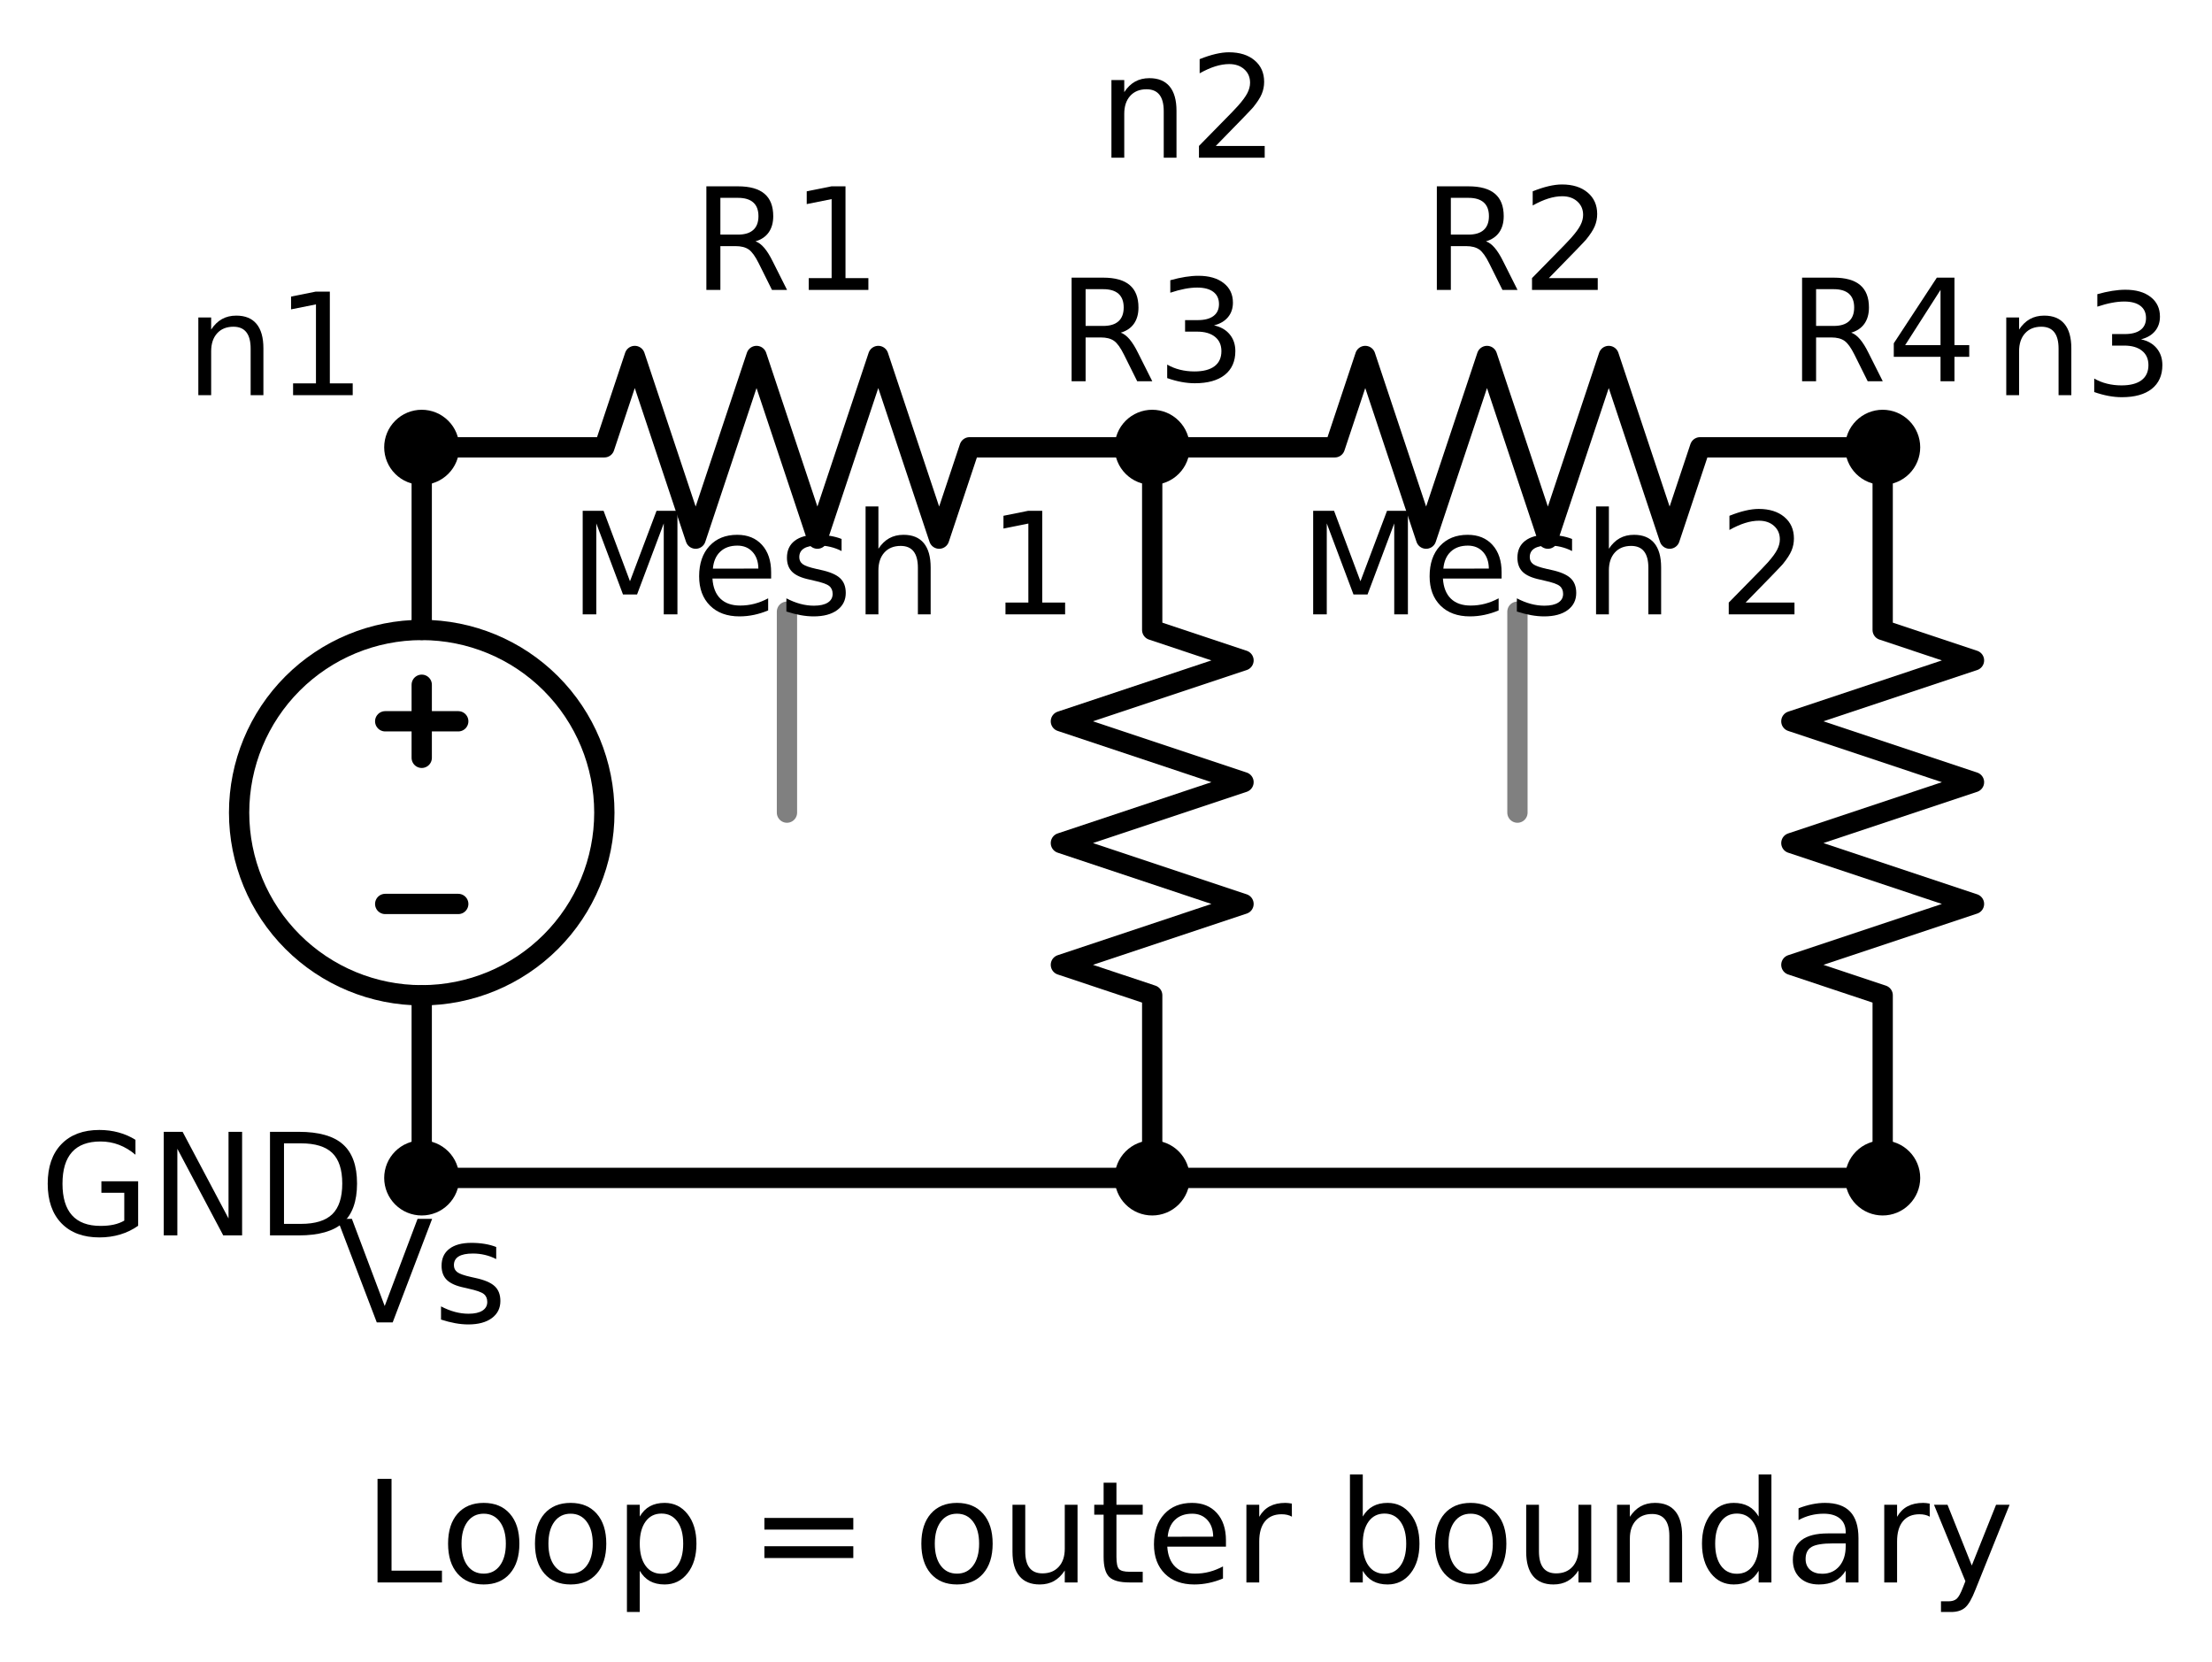
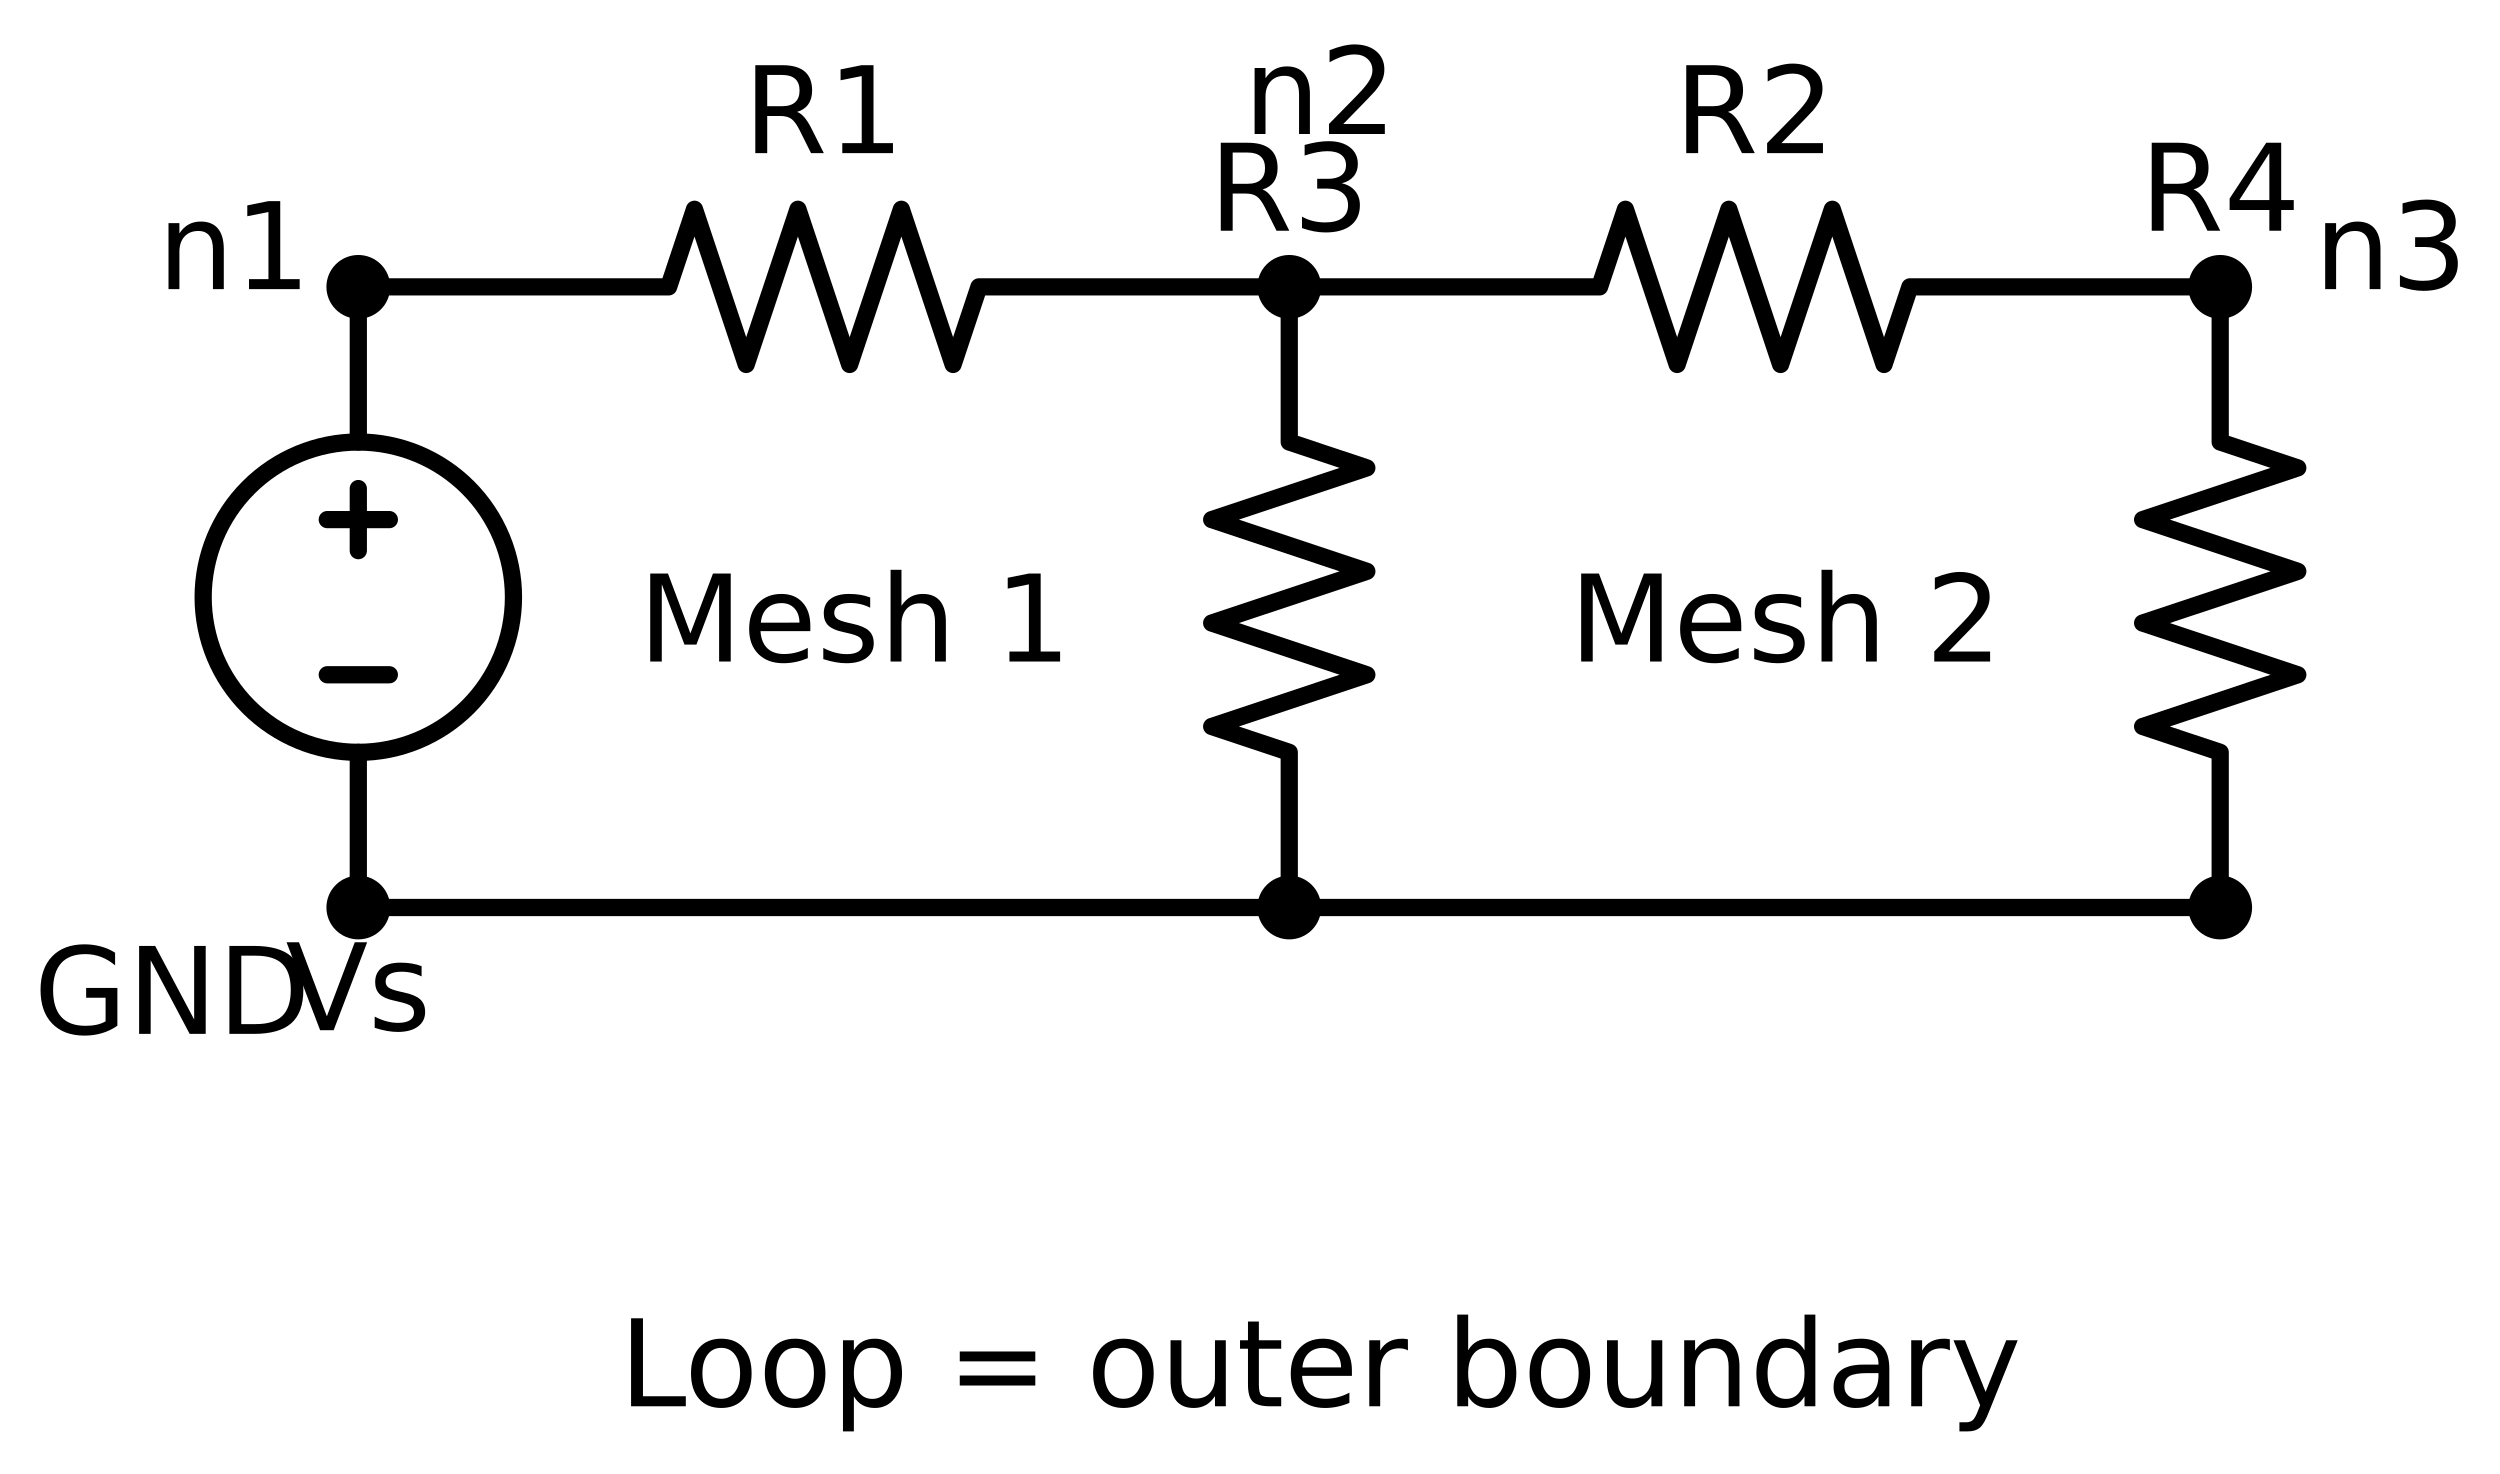
- <svg xmlns="http://www.w3.org/2000/svg" xmlns:xlink="http://www.w3.org/1999/xlink" width="218.028pt" height="163.76pt" viewBox="0 0 218.028 163.76" version="1.1">
+ <svg xmlns="http://www.w3.org/2000/svg" xmlns:xlink="http://www.w3.org/1999/xlink" width="290.028pt" height="170.96pt" viewBox="0 0 290.028 170.96" version="1.1">
  <defs>
    <style type="text/css">*{stroke-linejoin: round; stroke-linecap: butt}</style>
  </defs>
  <g id="figure_1">
    <g id="patch_1">
-       <path d="M 0 163.76  L 218.028 163.76  L 218.028 0  L 0 0  L 0 163.76  z " style="fill: none" />
+       <path d="M 0 170.96  L 290.028 170.96  L 290.028 0  L 0 0  L 0 170.96  z " style="fill: none" />
    </g>
    <g id="axes_1">
      <g id="patch_2">
-         <path d="M 41.568 98.08  C 46.342 98.08 50.92 96.183 54.296 92.808  C 57.671 89.432 59.568 84.854 59.568 80.08  C 59.568 75.306 57.671 70.728 54.296 67.352  C 50.92 63.977 46.342 62.08 41.568 62.08  C 36.794 62.08 32.216 63.977 28.84 67.352  C 25.465 70.728 23.568 75.306 23.568 80.08  C 23.568 84.854 25.465 89.432 28.84 92.808  C 32.216 96.183 36.794 98.08 41.568 98.08  L 41.568 98.08  z " clip-path="url(#p2a8689ec8f)" style="fill: none; stroke: #000000; stroke-width: 2; stroke-linejoin: miter" />
+         <path d="M 41.568 87.28  C 46.342 87.28 50.92 85.383 54.296 82.008  C 57.671 78.632 59.568 74.054 59.568 69.28  C 59.568 64.506 57.671 59.928 54.296 56.552  C 50.92 53.177 46.342 51.28 41.568 51.28  C 36.794 51.28 32.216 53.177 28.84 56.552  C 25.465 59.928 23.568 64.506 23.568 69.28  C 23.568 74.054 25.465 78.632 28.84 82.008  C 32.216 85.383 36.794 87.28 41.568 87.28  L 41.568 87.28  z " clip-path="url(#p969c4ed1d7)" style="fill: none; stroke: #000000; stroke-width: 2; stroke-linejoin: miter" />
      </g>
      <g id="line2d_1">
-         <path d="M 41.568 44.08  L 59.568 44.08  L 62.568 35.08  L 68.568 53.08  L 74.568 35.08  L 80.568 53.08  L 86.568 35.08  L 92.568 53.08  L 95.568 44.08  L 113.568 44.08  " clip-path="url(#p2a8689ec8f)" style="fill: none; stroke: #000000; stroke-width: 2; stroke-linecap: round" />
+         <path d="M 41.568 105.28  L 41.568 87.28  L 41.568 87.28  M 41.568 51.28  L 41.568 51.28  L 41.568 33.28  " clip-path="url(#p969c4ed1d7)" style="fill: none; stroke: #000000; stroke-width: 2; stroke-linecap: round" />
      </g>
      <g id="line2d_2">
-         <path d="M 113.568 44.08  L 131.568 44.08  L 134.568 35.08  L 140.568 53.08  L 146.568 35.08  L 152.568 53.08  L 158.568 35.08  L 164.568 53.08  L 167.568 44.08  L 185.568 44.08  " clip-path="url(#p2a8689ec8f)" style="fill: none; stroke: #000000; stroke-width: 2; stroke-linecap: round" />
+         <path d="M 45.168 78.28  L 37.968 78.28  " clip-path="url(#p969c4ed1d7)" style="fill: none; stroke: #000000; stroke-width: 2; stroke-linecap: round" />
      </g>
      <g id="line2d_3">
-         <path d="M 41.568 116.08  L 41.568 98.08  L 41.568 98.08  M 41.568 62.08  L 41.568 62.08  L 41.568 44.08  " clip-path="url(#p2a8689ec8f)" style="fill: none; stroke: #000000; stroke-width: 2; stroke-linecap: round" />
+         <path d="M 41.568 63.88  L 41.568 56.68  " clip-path="url(#p969c4ed1d7)" style="fill: none; stroke: #000000; stroke-width: 2; stroke-linecap: round" />
      </g>
      <g id="line2d_4">
-         <path d="M 45.168 89.08  L 37.968 89.08  " clip-path="url(#p2a8689ec8f)" style="fill: none; stroke: #000000; stroke-width: 2; stroke-linecap: round" />
+         <path d="M 45.168 60.28  L 37.968 60.28  " clip-path="url(#p969c4ed1d7)" style="fill: none; stroke: #000000; stroke-width: 2; stroke-linecap: round" />
      </g>
      <g id="line2d_5">
-         <path d="M 41.568 74.68  L 41.568 67.48  " clip-path="url(#p2a8689ec8f)" style="fill: none; stroke: #000000; stroke-width: 2; stroke-linecap: round" />
+         <path d="M 41.568 105.28  L 95.568 105.28  L 149.568 105.28  " clip-path="url(#p969c4ed1d7)" style="fill: none; stroke: #000000; stroke-width: 2; stroke-linecap: round" />
      </g>
      <g id="line2d_6">
-         <path d="M 45.168 71.08  L 37.968 71.08  " clip-path="url(#p2a8689ec8f)" style="fill: none; stroke: #000000; stroke-width: 2; stroke-linecap: round" />
+         <path d="M 149.568 105.28  L 203.568 105.28  L 257.568 105.28  " clip-path="url(#p969c4ed1d7)" style="fill: none; stroke: #000000; stroke-width: 2; stroke-linecap: round" />
      </g>
      <g id="line2d_7">
-         <path d="M 113.568 44.08  L 113.568 62.08  L 122.568 65.08  L 104.568 71.08  L 122.568 77.08  L 104.568 83.08  L 122.568 89.08  L 104.568 95.08  L 113.568 98.08  L 113.568 116.08  " clip-path="url(#p2a8689ec8f)" style="fill: none; stroke: #000000; stroke-width: 2; stroke-linecap: round" />
+         <path d="M 41.568 33.28  L 77.568 33.28  L 80.568 24.28  L 86.568 42.28  L 92.568 24.28  L 98.568 42.28  L 104.568 24.28  L 110.568 42.28  L 113.568 33.28  L 149.568 33.28  " clip-path="url(#p969c4ed1d7)" style="fill: none; stroke: #000000; stroke-width: 2; stroke-linecap: round" />
      </g>
      <g id="line2d_8">
-         <path d="M 185.568 44.08  L 185.568 62.08  L 194.568 65.08  L 176.568 71.08  L 194.568 77.08  L 176.568 83.08  L 194.568 89.08  L 176.568 95.08  L 185.568 98.08  L 185.568 116.08  " clip-path="url(#p2a8689ec8f)" style="fill: none; stroke: #000000; stroke-width: 2; stroke-linecap: round" />
+         <path d="M 149.568 33.28  L 185.568 33.28  L 188.568 24.28  L 194.568 42.28  L 200.568 24.28  L 206.568 42.28  L 212.568 24.28  L 218.568 42.28  L 221.568 33.28  L 257.568 33.28  " clip-path="url(#p969c4ed1d7)" style="fill: none; stroke: #000000; stroke-width: 2; stroke-linecap: round" />
      </g>
      <g id="line2d_9">
-         <path d="M 41.568 116.08  L 77.568 116.08  L 113.568 116.08  " clip-path="url(#p2a8689ec8f)" style="fill: none; stroke: #000000; stroke-width: 2; stroke-linecap: round" />
+         <path d="M 149.568 33.28  L 149.568 51.28  L 158.568 54.28  L 140.568 60.28  L 158.568 66.28  L 140.568 72.28  L 158.568 78.28  L 140.568 84.28  L 149.568 87.28  L 149.568 105.28  " clip-path="url(#p969c4ed1d7)" style="fill: none; stroke: #000000; stroke-width: 2; stroke-linecap: round" />
      </g>
      <g id="line2d_10">
-         <path d="M 113.568 116.08  L 149.568 116.08  L 185.568 116.08  " clip-path="url(#p2a8689ec8f)" style="fill: none; stroke: #000000; stroke-width: 2; stroke-linecap: round" />
-       </g>
-       <g id="line2d_11">
-         <path d="M 77.568 60.28  L 77.568 70.18  L 77.568 80.08  " clip-path="url(#p2a8689ec8f)" style="fill: none; stroke: #808080; stroke-width: 2; stroke-linecap: round" />
-       </g>
-       <g id="line2d_12">
-         <path d="M 149.568 60.28  L 149.568 70.18  L 149.568 80.08  " clip-path="url(#p2a8689ec8f)" style="fill: none; stroke: #808080; stroke-width: 2; stroke-linecap: round" />
+         <path d="M 257.568 33.28  L 257.568 51.28  L 266.568 54.28  L 248.568 60.28  L 266.568 66.28  L 248.568 72.28  L 266.568 78.28  L 248.568 84.28  L 257.568 87.28  L 257.568 105.28  " clip-path="url(#p969c4ed1d7)" style="fill: none; stroke: #000000; stroke-width: 2; stroke-linecap: round" />
      </g>
      <g id="text_1">
-         <g transform="translate(68.25034 28.56844) scale(0.14 -0.14)">
+         <g transform="translate(33.133 119.5178) scale(0.14 -0.14)">
+           <defs>
+             <path id="DejaVuSans-56" d="M 1831 0  L 50 4666  L 709 4666  L 2188 738  L 3669 4666  L 4325 4666  L 2547 0  L 1831 0  z " transform="scale(0.015625)" />
+             <path id="DejaVuSans-73" d="M 2834 3397  L 2834 2853  Q 2591 2978 2328 3040  Q 2066 3103 1784 3103  Q 1356 3103 1142 2972  Q 928 2841 928 2578  Q 928 2378 1081 2264  Q 1234 2150 1697 2047  L 1894 2003  Q 2506 1872 2764 1633  Q 3022 1394 3022 966  Q 3022 478 2636 193  Q 2250 -91 1575 -91  Q 1294 -91 989 -36  Q 684 19 347 128  L 347 722  Q 666 556 975 473  Q 1284 391 1588 391  Q 1994 391 2212 530  Q 2431 669 2431 922  Q 2431 1156 2273 1281  Q 2116 1406 1581 1522  L 1381 1569  Q 847 1681 609 1914  Q 372 2147 372 2553  Q 372 3047 722 3315  Q 1072 3584 1716 3584  Q 2034 3584 2315 3537  Q 2597 3491 2834 3397  z " transform="scale(0.015625)" />
+           </defs>
+           <use xlink:href="#DejaVuSans-56" />
+           <use xlink:href="#DejaVuSans-73" transform="translate(68.4082 0)" />
+         </g>
+       </g>
+       <g id="text_2">
+         <g transform="translate(86.25034 17.76844) scale(0.14 -0.14)">
          <defs>
            <path id="DejaVuSans-52" d="M 2841 2188  Q 3044 2119 3236 1894  Q 3428 1669 3622 1275  L 4263 0  L 3584 0  L 2988 1197  Q 2756 1666 2539 1819  Q 2322 1972 1947 1972  L 1259 1972  L 1259 0  L 628 0  L 628 4666  L 2053 4666  Q 2853 4666 3247 4331  Q 3641 3997 3641 3322  Q 3641 2881 3436 2590  Q 3231 2300 2841 2188  z M 1259 4147  L 1259 2491  L 2053 2491  Q 2509 2491 2742 2702  Q 2975 2913 2975 3322  Q 2975 3731 2742 3939  Q 2509 4147 2053 4147  L 1259 4147  z " transform="scale(0.015625)" />
            <path id="DejaVuSans-31" d="M 794 531  L 1825 531  L 1825 4091  L 703 3866  L 703 4441  L 1819 4666  L 2450 4666  L 2450 531  L 3481 531  L 3481 0  L 794 0  L 794 531  z " transform="scale(0.015625)" />
          </defs>
          <use xlink:href="#DejaVuSans-52" />
          <use xlink:href="#DejaVuSans-31" transform="translate(69.48242 0)" />
        </g>
      </g>
-       <g id="text_2">
-         <g transform="translate(140.2503 28.56844) scale(0.14 -0.14)">
+       <g id="text_3">
+         <g transform="translate(194.2503 17.76844) scale(0.14 -0.14)">
          <defs>
            <path id="DejaVuSans-32" d="M 1228 531  L 3431 531  L 3431 0  L 469 0  L 469 531  Q 828 903 1448 1529  Q 2069 2156 2228 2338  Q 2531 2678 2651 2914  Q 2772 3150 2772 3378  Q 2772 3750 2511 3984  Q 2250 4219 1831 4219  Q 1534 4219 1204 4116  Q 875 4013 500 3803  L 500 4441  Q 881 4594 1212 4672  Q 1544 4750 1819 4750  Q 2544 4750 2975 4387  Q 3406 4025 3406 3419  Q 3406 3131 3298 2873  Q 3191 2616 2906 2266  Q 2828 2175 2409 1742  Q 1991 1309 1228 531  z " transform="scale(0.015625)" />
          </defs>
          <use xlink:href="#DejaVuSans-52" />
          <use xlink:href="#DejaVuSans-32" transform="translate(69.48242 0)" />
        </g>
      </g>
-       <g id="text_3">
-         <g transform="translate(33.133 130.3178) scale(0.14 -0.14)">
-           <defs>
-             <path id="DejaVuSans-56" d="M 1831 0  L 50 4666  L 709 4666  L 2188 738  L 3669 4666  L 4325 4666  L 2547 0  L 1831 0  z " transform="scale(0.015625)" />
-             <path id="DejaVuSans-73" d="M 2834 3397  L 2834 2853  Q 2591 2978 2328 3040  Q 2066 3103 1784 3103  Q 1356 3103 1142 2972  Q 928 2841 928 2578  Q 928 2378 1081 2264  Q 1234 2150 1697 2047  L 1894 2003  Q 2506 1872 2764 1633  Q 3022 1394 3022 966  Q 3022 478 2636 193  Q 2250 -91 1575 -91  Q 1294 -91 989 -36  Q 684 19 347 128  L 347 722  Q 666 556 975 473  Q 1284 391 1588 391  Q 1994 391 2212 530  Q 2431 669 2431 922  Q 2431 1156 2273 1281  Q 2116 1406 1581 1522  L 1381 1569  Q 847 1681 609 1914  Q 372 2147 372 2553  Q 372 3047 722 3315  Q 1072 3584 1716 3584  Q 2034 3584 2315 3537  Q 2597 3491 2834 3397  z " transform="scale(0.015625)" />
-           </defs>
-           <use xlink:href="#DejaVuSans-56" />
-           <use xlink:href="#DejaVuSans-73" transform="translate(68.4082 0)" />
-         </g>
-       </g>
      <g id="text_4">
-         <g transform="translate(104.2503 37.56844) scale(0.14 -0.14)">
+         <g transform="translate(140.2503 26.76844) scale(0.14 -0.14)">
          <defs>
            <path id="DejaVuSans-33" d="M 2597 2516  Q 3050 2419 3304 2112  Q 3559 1806 3559 1356  Q 3559 666 3084 287  Q 2609 -91 1734 -91  Q 1441 -91 1130 -33  Q 819 25 488 141  L 488 750  Q 750 597 1062 519  Q 1375 441 1716 441  Q 2309 441 2620 675  Q 2931 909 2931 1356  Q 2931 1769 2642 2001  Q 2353 2234 1838 2234  L 1294 2234  L 1294 2753  L 1863 2753  Q 2328 2753 2575 2939  Q 2822 3125 2822 3475  Q 2822 3834 2567 4026  Q 2313 4219 1838 4219  Q 1578 4219 1281 4162  Q 984 4106 628 3988  L 628 4550  Q 988 4650 1302 4700  Q 1616 4750 1894 4750  Q 2613 4750 3031 4423  Q 3450 4097 3450 3541  Q 3450 3153 3228 2886  Q 3006 2619 2597 2516  z " transform="scale(0.015625)" />
          </defs>
          <use xlink:href="#DejaVuSans-52" />
          <use xlink:href="#DejaVuSans-33" transform="translate(69.48242 0)" />
        </g>
      </g>
      <g id="text_5">
-         <g transform="translate(176.2503 37.56844) scale(0.14 -0.14)">
+         <g transform="translate(248.2503 26.76844) scale(0.14 -0.14)">
          <defs>
            <path id="DejaVuSans-34" d="M 2419 4116  L 825 1625  L 2419 1625  L 2419 4116  z M 2253 4666  L 3047 4666  L 3047 1625  L 3713 1625  L 3713 1100  L 3047 1100  L 3047 0  L 2419 0  L 2419 1100  L 313 1100  L 313 1709  L 2253 4666  z " transform="scale(0.015625)" />
          </defs>
          <use xlink:href="#DejaVuSans-52" />
          <use xlink:href="#DejaVuSans-34" transform="translate(69.48242 0)" />
        </g>
      </g>
      <g id="text_6">
-         <g transform="translate(18.278 38.94313) scale(0.14 -0.14)">
+         <g transform="translate(18.278 33.54313) scale(0.14 -0.14)">
          <defs>
            <path id="DejaVuSans-6e" d="M 3513 2113  L 3513 0  L 2938 0  L 2938 2094  Q 2938 2591 2744 2837  Q 2550 3084 2163 3084  Q 1697 3084 1428 2787  Q 1159 2491 1159 1978  L 1159 0  L 581 0  L 581 3500  L 1159 3500  L 1159 2956  Q 1366 3272 1645 3428  Q 1925 3584 2291 3584  Q 2894 3584 3203 3211  Q 3513 2838 3513 2113  z " transform="scale(0.015625)" />
          </defs>
          <use xlink:href="#DejaVuSans-6e" />
          <use xlink:href="#DejaVuSans-31" transform="translate(63.37891 0)" />
        </g>
      </g>
      <g id="text_7">
-         <g transform="translate(108.278 15.54312) scale(0.14 -0.14)">
+         <g transform="translate(144.278 15.54312) scale(0.14 -0.14)">
          <use xlink:href="#DejaVuSans-6e" />
          <use xlink:href="#DejaVuSans-32" transform="translate(63.37891 0)" />
        </g>
      </g>
      <g id="text_8">
-         <g transform="translate(196.478 38.94313) scale(0.14 -0.14)">
+         <g transform="translate(268.478 33.54313) scale(0.14 -0.14)">
          <use xlink:href="#DejaVuSans-6e" />
          <use xlink:href="#DejaVuSans-33" transform="translate(63.37891 0)" />
        </g>
      </g>
      <g id="text_9">
-         <g transform="translate(3.917219 121.7431) scale(0.14 -0.14)">
+         <g transform="translate(3.917219 119.9431) scale(0.14 -0.14)">
          <defs>
            <path id="DejaVuSans-47" d="M 3809 666  L 3809 1919  L 2778 1919  L 2778 2438  L 4434 2438  L 4434 434  Q 4069 175 3628 42  Q 3188 -91 2688 -91  Q 1594 -91 976 548  Q 359 1188 359 2328  Q 359 3472 976 4111  Q 1594 4750 2688 4750  Q 3144 4750 3555 4637  Q 3966 4525 4313 4306  L 4313 3634  Q 3963 3931 3569 4081  Q 3175 4231 2741 4231  Q 1884 4231 1454 3753  Q 1025 3275 1025 2328  Q 1025 1384 1454 906  Q 1884 428 2741 428  Q 3075 428 3337 486  Q 3600 544 3809 666  z " transform="scale(0.015625)" />
            <path id="DejaVuSans-4e" d="M 628 4666  L 1478 4666  L 3547 763  L 3547 4666  L 4159 4666  L 4159 0  L 3309 0  L 1241 3903  L 1241 0  L 628 0  L 628 4666  z " transform="scale(0.015625)" />
            <path id="DejaVuSans-44" d="M 1259 4147  L 1259 519  L 2022 519  Q 2988 519 3436 956  Q 3884 1394 3884 2338  Q 3884 3275 3436 3711  Q 2988 4147 2022 4147  L 1259 4147  z M 628 4666  L 1925 4666  Q 3281 4666 3915 4102  Q 4550 3538 4550 2338  Q 4550 1131 3912 565  Q 3275 0 1925 0  L 628 0  L 628 4666  z " transform="scale(0.015625)" />
          </defs>
          <use xlink:href="#DejaVuSans-47" />
          <use xlink:href="#DejaVuSans-4e" transform="translate(77.49023 0)" />
          <use xlink:href="#DejaVuSans-44" transform="translate(152.2949 0)" />
        </g>
      </g>
      <g id="text_10">
-         <g transform="translate(56.05987 60.54313) scale(0.14 -0.14)">
+         <g transform="translate(74.05988 76.74313) scale(0.14 -0.14)">
          <defs>
            <path id="DejaVuSans-4d" d="M 628 4666  L 1569 4666  L 2759 1491  L 3956 4666  L 4897 4666  L 4897 0  L 4281 0  L 4281 4097  L 3078 897  L 2444 897  L 1241 4097  L 1241 0  L 628 0  L 628 4666  z " transform="scale(0.015625)" />
            <path id="DejaVuSans-65" d="M 3597 1894  L 3597 1613  L 953 1613  Q 991 1019 1311 708  Q 1631 397 2203 397  Q 2534 397 2845 478  Q 3156 559 3463 722  L 3463 178  Q 3153 47 2828 -22  Q 2503 -91 2169 -91  Q 1331 -91 842 396  Q 353 884 353 1716  Q 353 2575 817 3079  Q 1281 3584 2069 3584  Q 2775 3584 3186 3129  Q 3597 2675 3597 1894  z M 3022 2063  Q 3016 2534 2758 2815  Q 2500 3097 2075 3097  Q 1594 3097 1305 2825  Q 1016 2553 972 2059  L 3022 2063  z " transform="scale(0.015625)" />
            <path id="DejaVuSans-68" d="M 3513 2113  L 3513 0  L 2938 0  L 2938 2094  Q 2938 2591 2744 2837  Q 2550 3084 2163 3084  Q 1697 3084 1428 2787  Q 1159 2491 1159 1978  L 1159 0  L 581 0  L 581 4863  L 1159 4863  L 1159 2956  Q 1366 3272 1645 3428  Q 1925 3584 2291 3584  Q 2894 3584 3203 3211  Q 3513 2838 3513 2113  z " transform="scale(0.015625)" />
            <path id="DejaVuSans-20" transform="scale(0.015625)" />
          </defs>
          <use xlink:href="#DejaVuSans-4d" />
          <use xlink:href="#DejaVuSans-65" transform="translate(86.2793 0)" />
          <use xlink:href="#DejaVuSans-73" transform="translate(147.8027 0)" />
          <use xlink:href="#DejaVuSans-68" transform="translate(199.9023 0)" />
          <use xlink:href="#DejaVuSans-20" transform="translate(263.2812 0)" />
          <use xlink:href="#DejaVuSans-31" transform="translate(295.0684 0)" />
        </g>
      </g>
      <g id="text_11">
-         <g transform="translate(128.0599 60.54313) scale(0.14 -0.14)">
+         <g transform="translate(182.0599 76.74313) scale(0.14 -0.14)">
          <use xlink:href="#DejaVuSans-4d" />
          <use xlink:href="#DejaVuSans-65" transform="translate(86.2793 0)" />
          <use xlink:href="#DejaVuSans-73" transform="translate(147.8027 0)" />
          <use xlink:href="#DejaVuSans-68" transform="translate(199.9023 0)" />
          <use xlink:href="#DejaVuSans-20" transform="translate(263.2812 0)" />
          <use xlink:href="#DejaVuSans-32" transform="translate(295.0684 0)" />
        </g>
      </g>
      <g id="text_12">
-         <g transform="translate(35.83784 155.9431) scale(0.14 -0.14)">
+         <g transform="translate(71.83784 163.1431) scale(0.14 -0.14)">
          <defs>
            <path id="DejaVuSans-4c" d="M 628 4666  L 1259 4666  L 1259 531  L 3531 531  L 3531 0  L 628 0  L 628 4666  z " transform="scale(0.015625)" />
            <path id="DejaVuSans-6f" d="M 1959 3097  Q 1497 3097 1228 2736  Q 959 2375 959 1747  Q 959 1119 1226 758  Q 1494 397 1959 397  Q 2419 397 2687 759  Q 2956 1122 2956 1747  Q 2956 2369 2687 2733  Q 2419 3097 1959 3097  z M 1959 3584  Q 2709 3584 3137 3096  Q 3566 2609 3566 1747  Q 3566 888 3137 398  Q 2709 -91 1959 -91  Q 1206 -91 779 398  Q 353 888 353 1747  Q 353 2609 779 3096  Q 1206 3584 1959 3584  z " transform="scale(0.015625)" />
            <path id="DejaVuSans-70" d="M 1159 525  L 1159 -1331  L 581 -1331  L 581 3500  L 1159 3500  L 1159 2969  Q 1341 3281 1617 3432  Q 1894 3584 2278 3584  Q 2916 3584 3314 3078  Q 3713 2572 3713 1747  Q 3713 922 3314 415  Q 2916 -91 2278 -91  Q 1894 -91 1617 61  Q 1341 213 1159 525  z M 3116 1747  Q 3116 2381 2855 2742  Q 2594 3103 2138 3103  Q 1681 3103 1420 2742  Q 1159 2381 1159 1747  Q 1159 1113 1420 752  Q 1681 391 2138 391  Q 2594 391 2855 752  Q 3116 1113 3116 1747  z " transform="scale(0.015625)" />
            <path id="DejaVuSans-3d" d="M 678 2906  L 4684 2906  L 4684 2381  L 678 2381  L 678 2906  z M 678 1631  L 4684 1631  L 4684 1100  L 678 1100  L 678 1631  z " transform="scale(0.015625)" />
            <path id="DejaVuSans-75" d="M 544 1381  L 544 3500  L 1119 3500  L 1119 1403  Q 1119 906 1312 657  Q 1506 409 1894 409  Q 2359 409 2629 706  Q 2900 1003 2900 1516  L 2900 3500  L 3475 3500  L 3475 0  L 2900 0  L 2900 538  Q 2691 219 2414 64  Q 2138 -91 1772 -91  Q 1169 -91 856 284  Q 544 659 544 1381  z M 1991 3584  L 1991 3584  z " transform="scale(0.015625)" />
            <path id="DejaVuSans-74" d="M 1172 4494  L 1172 3500  L 2356 3500  L 2356 3053  L 1172 3053  L 1172 1153  Q 1172 725 1289 603  Q 1406 481 1766 481  L 2356 481  L 2356 0  L 1766 0  Q 1100 0 847 248  Q 594 497 594 1153  L 594 3053  L 172 3053  L 172 3500  L 594 3500  L 594 4494  L 1172 4494  z " transform="scale(0.015625)" />
            <path id="DejaVuSans-72" d="M 2631 2963  Q 2534 3019 2420 3045  Q 2306 3072 2169 3072  Q 1681 3072 1420 2755  Q 1159 2438 1159 1844  L 1159 0  L 581 0  L 581 3500  L 1159 3500  L 1159 2956  Q 1341 3275 1631 3429  Q 1922 3584 2338 3584  Q 2397 3584 2469 3576  Q 2541 3569 2628 3553  L 2631 2963  z " transform="scale(0.015625)" />
            <path id="DejaVuSans-62" d="M 3116 1747  Q 3116 2381 2855 2742  Q 2594 3103 2138 3103  Q 1681 3103 1420 2742  Q 1159 2381 1159 1747  Q 1159 1113 1420 752  Q 1681 391 2138 391  Q 2594 391 2855 752  Q 3116 1113 3116 1747  z M 1159 2969  Q 1341 3281 1617 3432  Q 1894 3584 2278 3584  Q 2916 3584 3314 3078  Q 3713 2572 3713 1747  Q 3713 922 3314 415  Q 2916 -91 2278 -91  Q 1894 -91 1617 61  Q 1341 213 1159 525  L 1159 0  L 581 0  L 581 4863  L 1159 4863  L 1159 2969  z " transform="scale(0.015625)" />
            <path id="DejaVuSans-64" d="M 2906 2969  L 2906 4863  L 3481 4863  L 3481 0  L 2906 0  L 2906 525  Q 2725 213 2448 61  Q 2172 -91 1784 -91  Q 1150 -91 751 415  Q 353 922 353 1747  Q 353 2572 751 3078  Q 1150 3584 1784 3584  Q 2172 3584 2448 3432  Q 2725 3281 2906 2969  z M 947 1747  Q 947 1113 1208 752  Q 1469 391 1925 391  Q 2381 391 2643 752  Q 2906 1113 2906 1747  Q 2906 2381 2643 2742  Q 2381 3103 1925 3103  Q 1469 3103 1208 2742  Q 947 2381 947 1747  z " transform="scale(0.015625)" />
            <path id="DejaVuSans-61" d="M 2194 1759  Q 1497 1759 1228 1600  Q 959 1441 959 1056  Q 959 750 1161 570  Q 1363 391 1709 391  Q 2188 391 2477 730  Q 2766 1069 2766 1631  L 2766 1759  L 2194 1759  z M 3341 1997  L 3341 0  L 2766 0  L 2766 531  Q 2569 213 2275 61  Q 1981 -91 1556 -91  Q 1019 -91 701 211  Q 384 513 384 1019  Q 384 1609 779 1909  Q 1175 2209 1959 2209  L 2766 2209  L 2766 2266  Q 2766 2663 2505 2880  Q 2244 3097 1772 3097  Q 1472 3097 1187 3025  Q 903 2953 641 2809  L 641 3341  Q 956 3463 1253 3523  Q 1550 3584 1831 3584  Q 2591 3584 2966 3190  Q 3341 2797 3341 1997  z " transform="scale(0.015625)" />
            <path id="DejaVuSans-79" d="M 2059 -325  Q 1816 -950 1584 -1140  Q 1353 -1331 966 -1331  L 506 -1331  L 506 -850  L 844 -850  Q 1081 -850 1212 -737  Q 1344 -625 1503 -206  L 1606 56  L 191 3500  L 800 3500  L 1894 763  L 2988 3500  L 3597 3500  L 2059 -325  z " transform="scale(0.015625)" />
          </defs>
          <use xlink:href="#DejaVuSans-4c" />
          <use xlink:href="#DejaVuSans-6f" transform="translate(53.96289 0)" />
          <use xlink:href="#DejaVuSans-6f" transform="translate(115.1445 0)" />
          <use xlink:href="#DejaVuSans-70" transform="translate(176.3262 0)" />
          <use xlink:href="#DejaVuSans-20" transform="translate(239.8027 0)" />
          <use xlink:href="#DejaVuSans-3d" transform="translate(271.5898 0)" />
          <use xlink:href="#DejaVuSans-20" transform="translate(355.3789 0)" />
          <use xlink:href="#DejaVuSans-6f" transform="translate(387.166 0)" />
          <use xlink:href="#DejaVuSans-75" transform="translate(448.3477 0)" />
          <use xlink:href="#DejaVuSans-74" transform="translate(511.7266 0)" />
          <use xlink:href="#DejaVuSans-65" transform="translate(550.9355 0)" />
          <use xlink:href="#DejaVuSans-72" transform="translate(612.459 0)" />
          <use xlink:href="#DejaVuSans-20" transform="translate(653.5723 0)" />
          <use xlink:href="#DejaVuSans-62" transform="translate(685.3594 0)" />
          <use xlink:href="#DejaVuSans-6f" transform="translate(748.8359 0)" />
          <use xlink:href="#DejaVuSans-75" transform="translate(810.0176 0)" />
          <use xlink:href="#DejaVuSans-6e" transform="translate(873.3965 0)" />
          <use xlink:href="#DejaVuSans-64" transform="translate(936.7754 0)" />
          <use xlink:href="#DejaVuSans-61" transform="translate(1000.252 0)" />
          <use xlink:href="#DejaVuSans-72" transform="translate(1061.531 0)" />
          <use xlink:href="#DejaVuSans-79" transform="translate(1102.645 0)" />
        </g>
      </g>
      <g id="patch_3">
-         <path d="M 41.568 46.78  C 42.284 46.78 42.971 46.496 43.477 45.989  C 43.984 45.483 44.268 44.796 44.268 44.08  C 44.268 43.364 43.984 42.677 43.477 42.171  C 42.971 41.664 42.284 41.38 41.568 41.38  C 40.852 41.38 40.165 41.664 39.659 42.171  C 39.152 42.677 38.868 43.364 38.868 44.08  C 38.868 44.796 39.152 45.483 39.659 45.989  C 40.165 46.496 40.852 46.78 41.568 46.78  z " clip-path="url(#p2a8689ec8f)" style="stroke: #000000; stroke-width: 2; stroke-linejoin: miter" />
+         <path d="M 41.568 35.98  C 42.284 35.98 42.971 35.696 43.477 35.189  C 43.984 34.683 44.268 33.996 44.268 33.28  C 44.268 32.564 43.984 31.877 43.477 31.371  C 42.971 30.864 42.284 30.58 41.568 30.58  C 40.852 30.58 40.165 30.864 39.659 31.371  C 39.152 31.877 38.868 32.564 38.868 33.28  C 38.868 33.996 39.152 34.683 39.659 35.189  C 40.165 35.696 40.852 35.98 41.568 35.98  z " clip-path="url(#p969c4ed1d7)" style="stroke: #000000; stroke-width: 2; stroke-linejoin: miter" />
      </g>
      <g id="patch_4">
-         <path d="M 113.568 46.78  C 114.284 46.78 114.971 46.496 115.477 45.989  C 115.984 45.483 116.268 44.796 116.268 44.08  C 116.268 43.364 115.984 42.677 115.477 42.171  C 114.971 41.664 114.284 41.38 113.568 41.38  C 112.852 41.38 112.165 41.664 111.659 42.171  C 111.152 42.677 110.868 43.364 110.868 44.08  C 110.868 44.796 111.152 45.483 111.659 45.989  C 112.165 46.496 112.852 46.78 113.568 46.78  z " clip-path="url(#p2a8689ec8f)" style="stroke: #000000; stroke-width: 2; stroke-linejoin: miter" />
+         <path d="M 149.568 35.98  C 150.284 35.98 150.971 35.696 151.477 35.189  C 151.984 34.683 152.268 33.996 152.268 33.28  C 152.268 32.564 151.984 31.877 151.477 31.371  C 150.971 30.864 150.284 30.58 149.568 30.58  C 148.852 30.58 148.165 30.864 147.659 31.371  C 147.152 31.877 146.868 32.564 146.868 33.28  C 146.868 33.996 147.152 34.683 147.659 35.189  C 148.165 35.696 148.852 35.98 149.568 35.98  z " clip-path="url(#p969c4ed1d7)" style="stroke: #000000; stroke-width: 2; stroke-linejoin: miter" />
      </g>
      <g id="patch_5">
-         <path d="M 185.568 46.78  C 186.284 46.78 186.971 46.496 187.477 45.989  C 187.984 45.483 188.268 44.796 188.268 44.08  C 188.268 43.364 187.984 42.677 187.477 42.171  C 186.971 41.664 186.284 41.38 185.568 41.38  C 184.852 41.38 184.165 41.664 183.659 42.171  C 183.152 42.677 182.868 43.364 182.868 44.08  C 182.868 44.796 183.152 45.483 183.659 45.989  C 184.165 46.496 184.852 46.78 185.568 46.78  z " clip-path="url(#p2a8689ec8f)" style="stroke: #000000; stroke-width: 2; stroke-linejoin: miter" />
+         <path d="M 257.568 35.98  C 258.284 35.98 258.971 35.696 259.477 35.189  C 259.984 34.683 260.268 33.996 260.268 33.28  C 260.268 32.564 259.984 31.877 259.477 31.371  C 258.971 30.864 258.284 30.58 257.568 30.58  C 256.852 30.58 256.165 30.864 255.659 31.371  C 255.152 31.877 254.868 32.564 254.868 33.28  C 254.868 33.996 255.152 34.683 255.659 35.189  C 256.165 35.696 256.852 35.98 257.568 35.98  z " clip-path="url(#p969c4ed1d7)" style="stroke: #000000; stroke-width: 2; stroke-linejoin: miter" />
      </g>
      <g id="patch_6">
-         <path d="M 41.568 118.78  C 42.284 118.78 42.971 118.496 43.477 117.989  C 43.984 117.483 44.268 116.796 44.268 116.08  C 44.268 115.364 43.984 114.677 43.477 114.171  C 42.971 113.664 42.284 113.38 41.568 113.38  C 40.852 113.38 40.165 113.664 39.659 114.171  C 39.152 114.677 38.868 115.364 38.868 116.08  C 38.868 116.796 39.152 117.483 39.659 117.989  C 40.165 118.496 40.852 118.78 41.568 118.78  z " clip-path="url(#p2a8689ec8f)" style="stroke: #000000; stroke-width: 2; stroke-linejoin: miter" />
+         <path d="M 41.568 107.98  C 42.284 107.98 42.971 107.696 43.477 107.189  C 43.984 106.683 44.268 105.996 44.268 105.28  C 44.268 104.564 43.984 103.877 43.477 103.371  C 42.971 102.864 42.284 102.58 41.568 102.58  C 40.852 102.58 40.165 102.864 39.659 103.371  C 39.152 103.877 38.868 104.564 38.868 105.28  C 38.868 105.996 39.152 106.683 39.659 107.189  C 40.165 107.696 40.852 107.98 41.568 107.98  z " clip-path="url(#p969c4ed1d7)" style="stroke: #000000; stroke-width: 2; stroke-linejoin: miter" />
      </g>
      <g id="patch_7">
-         <path d="M 113.568 118.78  C 114.284 118.78 114.971 118.496 115.477 117.989  C 115.984 117.483 116.268 116.796 116.268 116.08  C 116.268 115.364 115.984 114.677 115.477 114.171  C 114.971 113.664 114.284 113.38 113.568 113.38  C 112.852 113.38 112.165 113.664 111.659 114.171  C 111.152 114.677 110.868 115.364 110.868 116.08  C 110.868 116.796 111.152 117.483 111.659 117.989  C 112.165 118.496 112.852 118.78 113.568 118.78  z " clip-path="url(#p2a8689ec8f)" style="stroke: #000000; stroke-width: 2; stroke-linejoin: miter" />
+         <path d="M 149.568 107.98  C 150.284 107.98 150.971 107.696 151.477 107.189  C 151.984 106.683 152.268 105.996 152.268 105.28  C 152.268 104.564 151.984 103.877 151.477 103.371  C 150.971 102.864 150.284 102.58 149.568 102.58  C 148.852 102.58 148.165 102.864 147.659 103.371  C 147.152 103.877 146.868 104.564 146.868 105.28  C 146.868 105.996 147.152 106.683 147.659 107.189  C 148.165 107.696 148.852 107.98 149.568 107.98  z " clip-path="url(#p969c4ed1d7)" style="stroke: #000000; stroke-width: 2; stroke-linejoin: miter" />
      </g>
      <g id="patch_8">
-         <path d="M 185.568 118.78  C 186.284 118.78 186.971 118.496 187.477 117.989  C 187.984 117.483 188.268 116.796 188.268 116.08  C 188.268 115.364 187.984 114.677 187.477 114.171  C 186.971 113.664 186.284 113.38 185.568 113.38  C 184.852 113.38 184.165 113.664 183.659 114.171  C 183.152 114.677 182.868 115.364 182.868 116.08  C 182.868 116.796 183.152 117.483 183.659 117.989  C 184.165 118.496 184.852 118.78 185.568 118.78  z " clip-path="url(#p2a8689ec8f)" style="stroke: #000000; stroke-width: 2; stroke-linejoin: miter" />
+         <path d="M 257.568 107.98  C 258.284 107.98 258.971 107.696 259.477 107.189  C 259.984 106.683 260.268 105.996 260.268 105.28  C 260.268 104.564 259.984 103.877 259.477 103.371  C 258.971 102.864 258.284 102.58 257.568 102.58  C 256.852 102.58 256.165 102.864 255.659 103.371  C 255.152 103.877 254.868 104.564 254.868 105.28  C 254.868 105.996 255.152 106.683 255.659 107.189  C 256.165 107.696 256.852 107.98 257.568 107.98  z " clip-path="url(#p969c4ed1d7)" style="stroke: #000000; stroke-width: 2; stroke-linejoin: miter" />
      </g>
    </g>
  </g>
  <defs>
-     <clipPath id="p2a8689ec8f">
-       <rect x="0" y="0" width="218.028" height="163.76" />
+     <clipPath id="p969c4ed1d7">
+       <rect x="0" y="-0" width="290.028" height="170.96" />
    </clipPath>
  </defs>
</svg>
